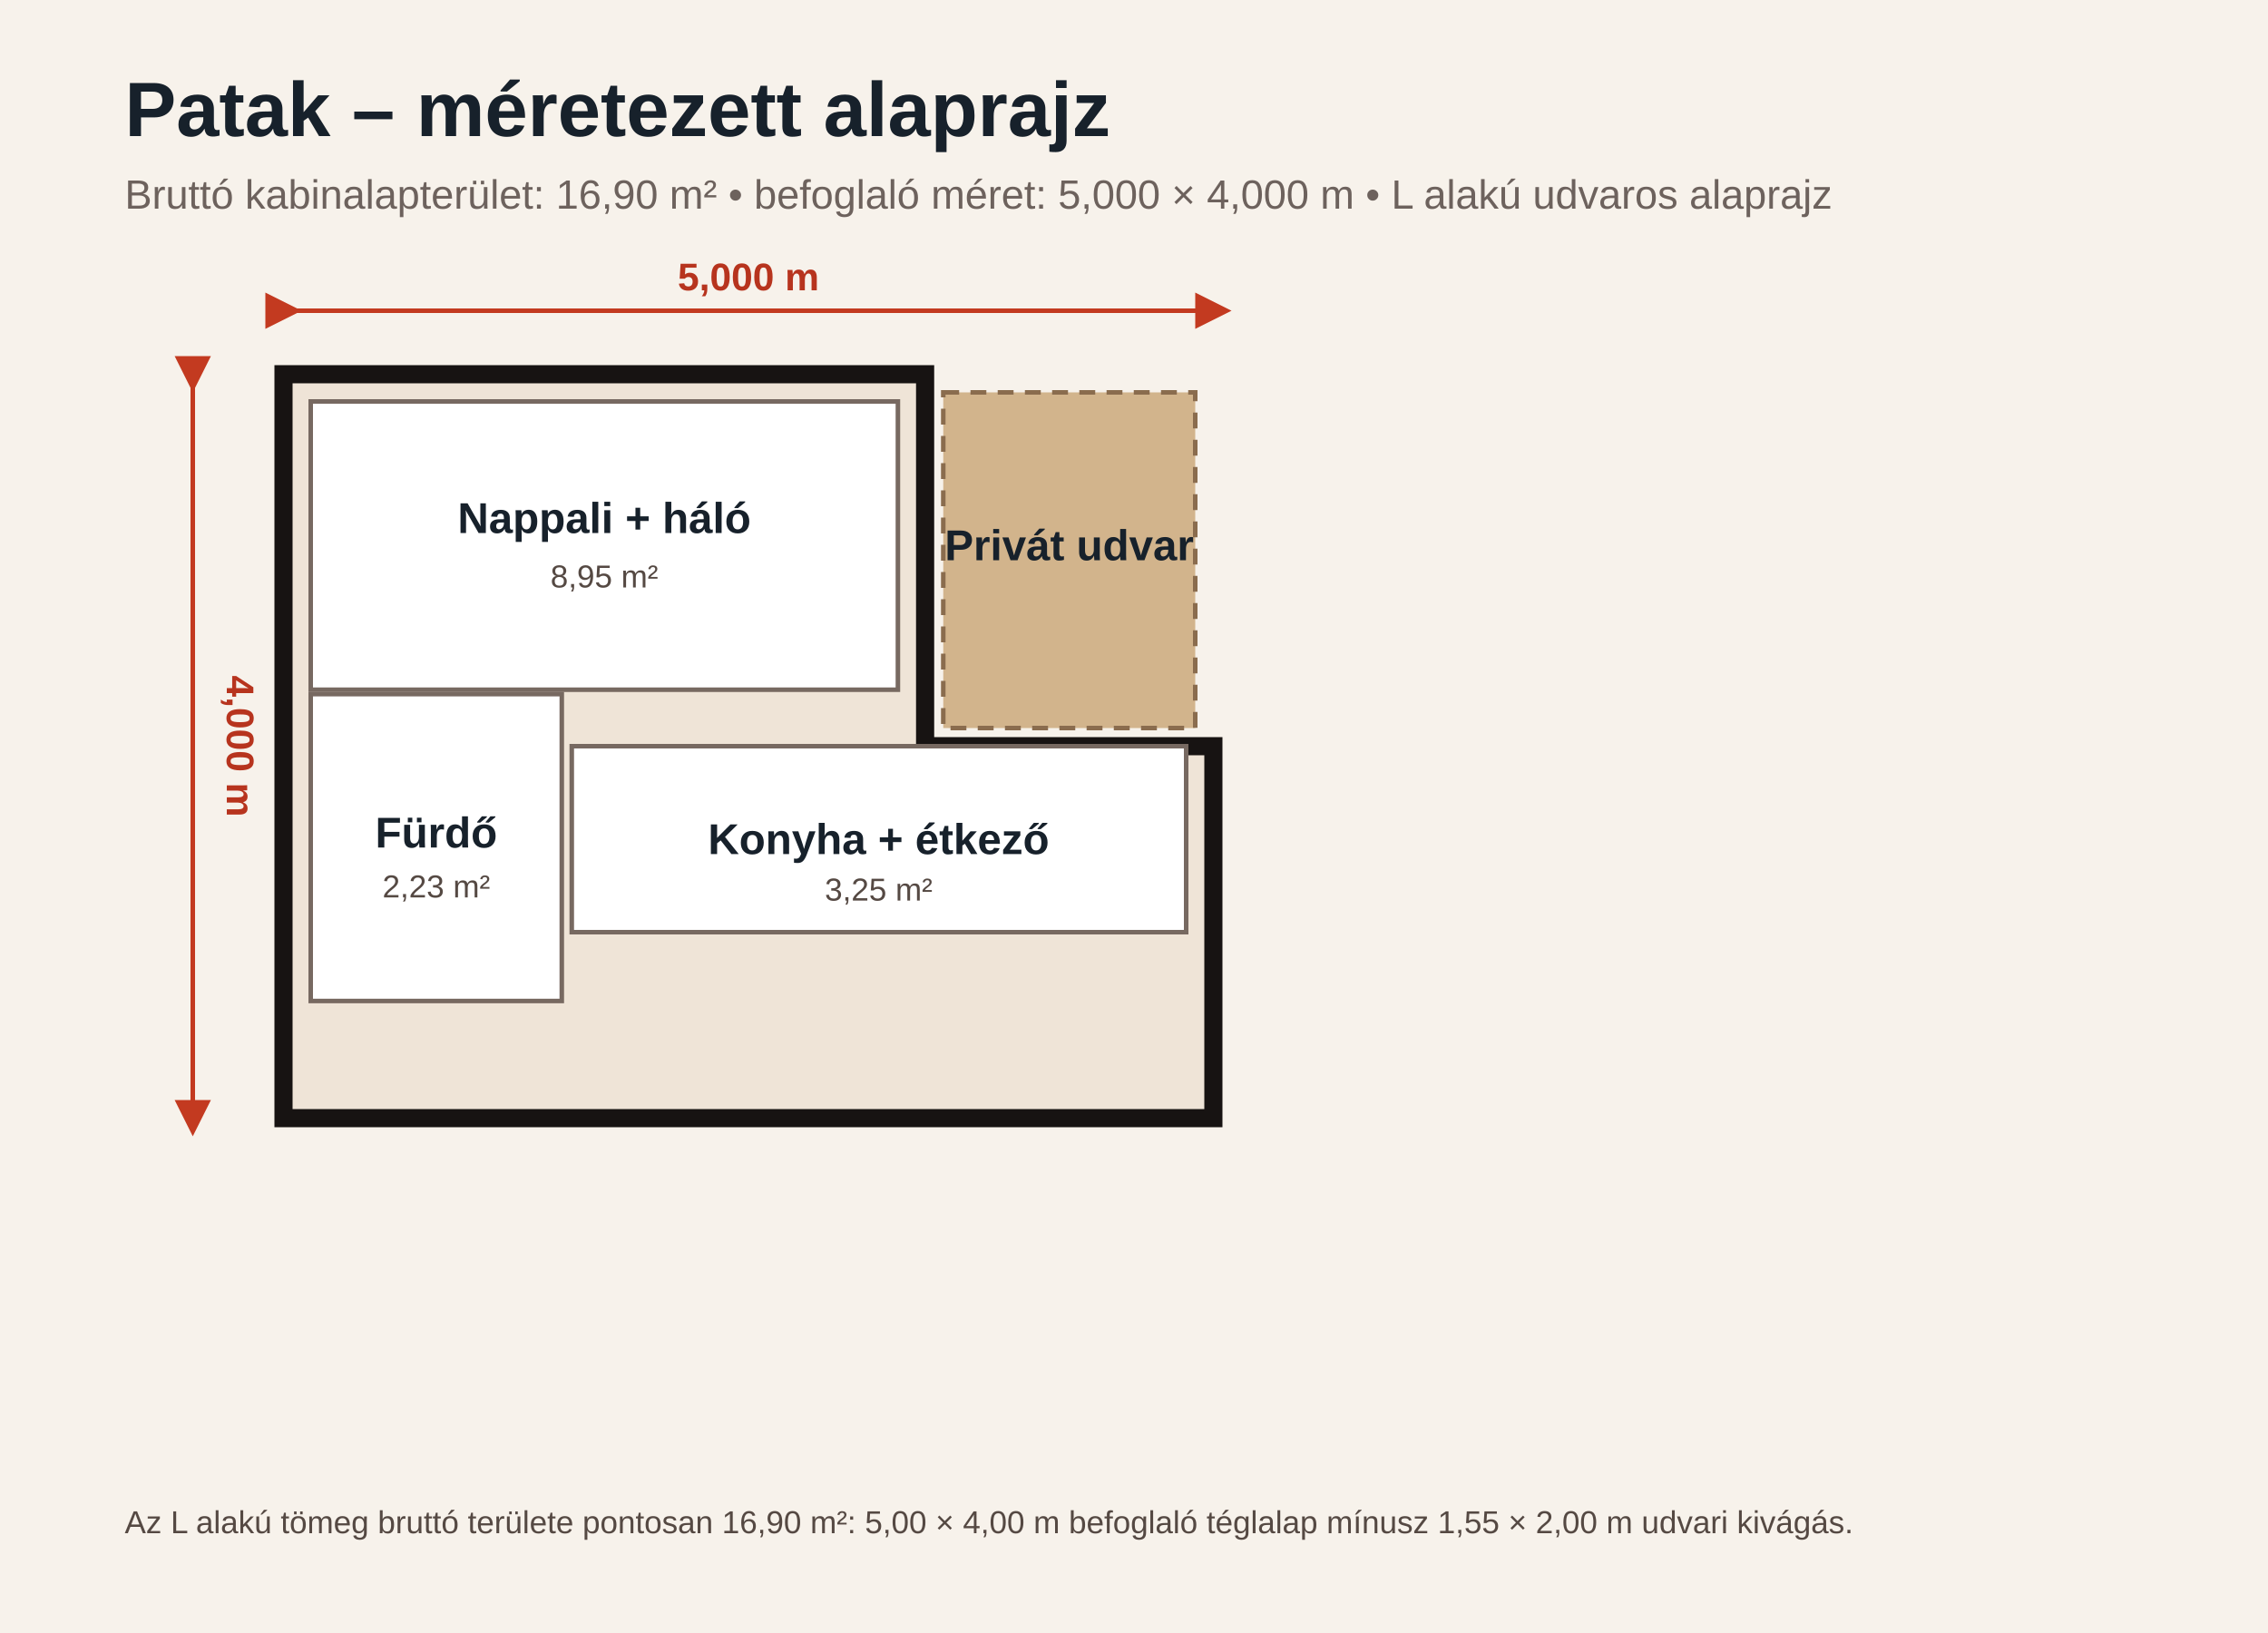
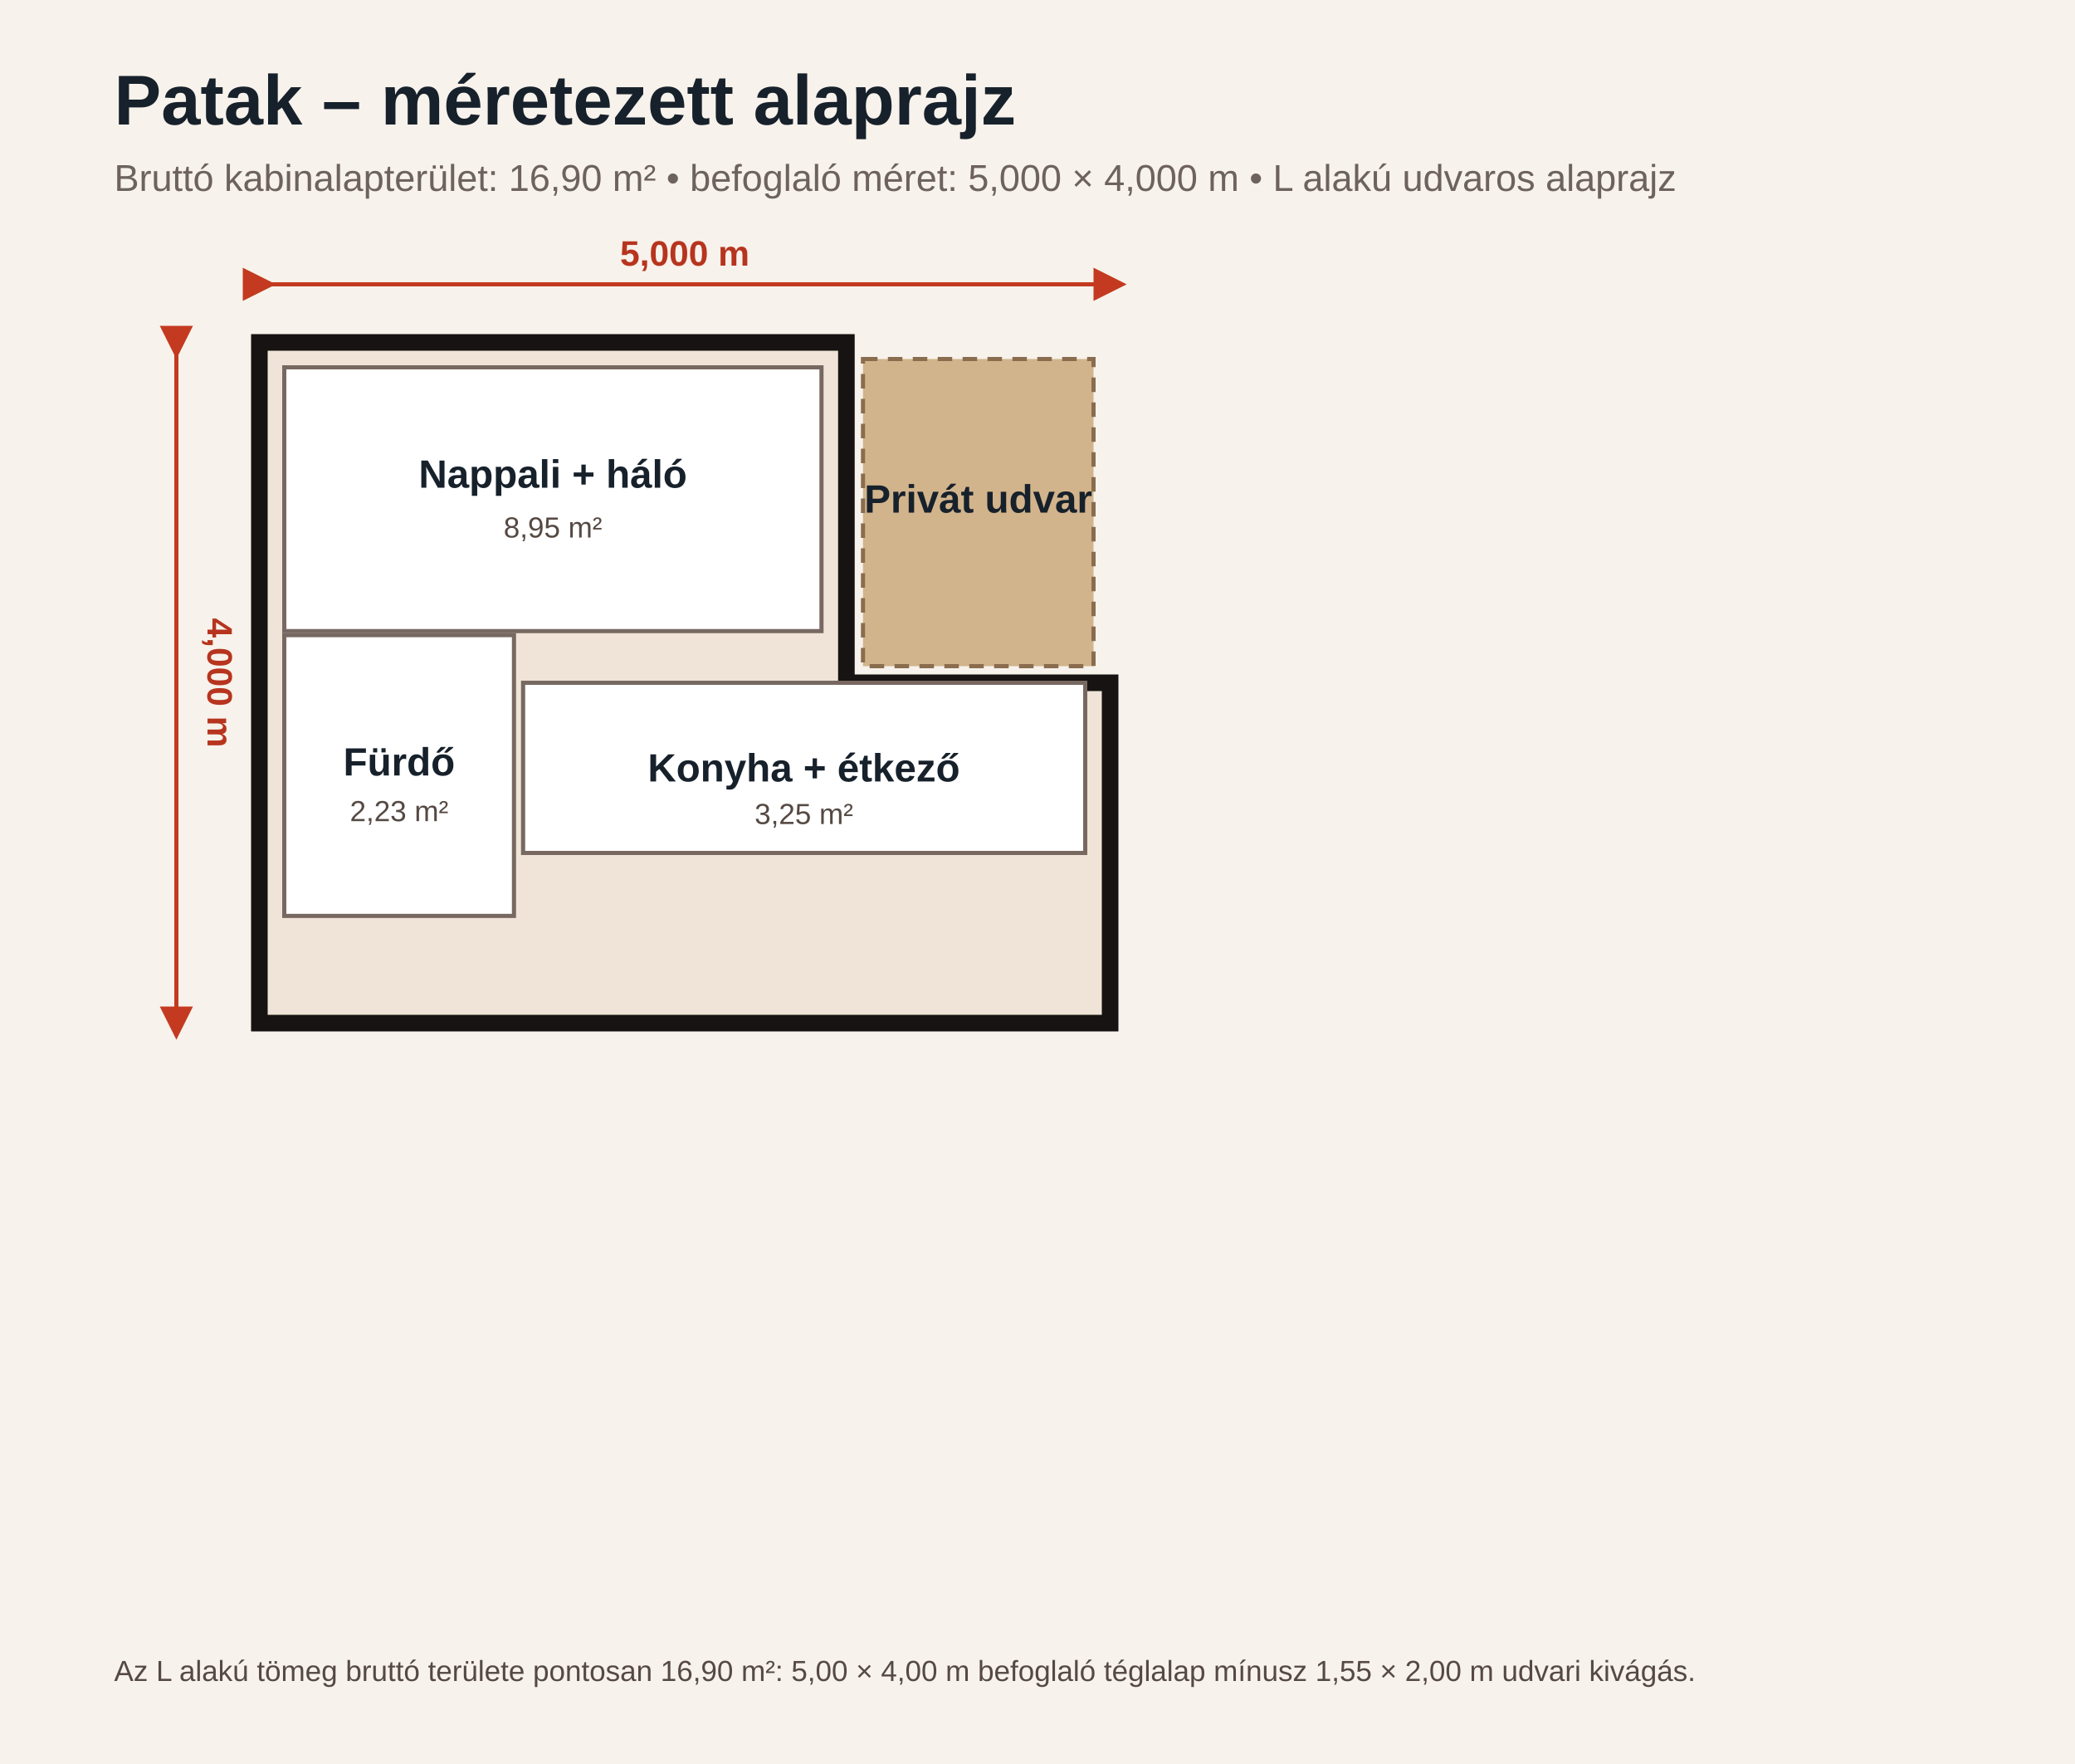
- <svg xmlns="http://www.w3.org/2000/svg" width="1000" height="720" viewBox="0 0 1000 720">
+ <svg xmlns="http://www.w3.org/2000/svg" width="1000" height="850" viewBox="0 0 1000 850">
  <style>
text{font-family:Arial,Helvetica,sans-serif;fill:#17212b} .t{font-size:34px;font-weight:800} .s{font-size:18px;fill:#6d625d}
.wall{fill:#efe4d7;stroke:#171312;stroke-width:8} .room{fill:#fff;stroke:#776961;stroke-width:2}
.dim{stroke:#c33a20;stroke-width:2;marker-start:url(#a);marker-end:url(#a)} .dtext{font-size:17px;font-weight:700;fill:#b7341e}
.label{font-size:19px;font-weight:800} .small{font-size:14px;fill:#554943} .furn{fill:#d7c2ac;stroke:#806852;stroke-width:1.5}
.terrace{fill:#d2b48c;stroke:#8a6c4e;stroke-width:2;stroke-dasharray:7 5} .sauna{fill:#b98455;stroke:#6f4728;stroke-width:3}
</style>
  <defs>
    <marker id="a" markerWidth="8" markerHeight="8" refX="4" refY="4" orient="auto">
      <path d="M8 4L0 0L0 8Z" fill="#c33a20" />
    </marker>
  </defs>
-   <rect width="1000" height="720" fill="#f7f2eb" />
+   <rect width="1000" height="850" fill="#f7f2eb" />
  <text x="55" y="60" class="t">Patak – méretezett alaprajz</text>
  <text x="55" y="92" class="s">Bruttó kabinalapterület: 16,90 m² • befoglaló méret: 5,000 × 4,000 m • L alakú udvaros alaprajz</text>
  <polygon points="125,165 407.9,165 407.9,329.0 535.0,329.0 535.0,493.0 125,493.0" class="wall" />
  <rect x="137" y="177" width="258.9" height="127.1" class="room" />
  <text x="266.45" y="235" text-anchor="middle" class="label">Nappali + háló</text>
  <text x="266.45" y="259" text-anchor="middle" class="small">8,95 m²</text>
  <rect x="137" y="306.04" width="110.7" height="135.3" class="room" />
  <text x="192.35" y="373.69" text-anchor="middle" class="label">Fürdő</text>
  <text x="192.35" y="395.69" text-anchor="middle" class="small">2,23 m²</text>
  <rect x="252.1" y="329.0" width="270.9" height="82.0" class="room" />
  <text x="387.4" y="376.56" text-anchor="middle" class="label">Konyha + étkező</text>
  <text x="387.4" y="397.06" text-anchor="middle" class="small">3,25 m²</text>
  <rect x="415.9" y="173" width="111.1" height="148.0" class="terrace" />
  <text x="471.45" y="247.0" text-anchor="middle" class="label">Privát udvar</text>
  <line x1="125" y1="137" x2="535.0" y2="137" class="dim" />
  <text x="330.0" y="128" text-anchor="middle" class="dtext">5,000 m</text>
  <line x1="85" y1="165" x2="85" y2="493.0" class="dim" />
  <text x="100" y="329.0" transform="rotate(90 100 329.0)" text-anchor="middle" class="dtext">4,000 m</text>
-   <text x="55" y="676" class="small">Az L alakú tömeg bruttó területe pontosan 16,90 m²: 5,00 × 4,00 m befoglaló téglalap mínusz 1,55 × 2,00 m udvari kivágás.</text>
+   <text x="55" y="810" class="small">Az L alakú tömeg bruttó területe pontosan 16,90 m²: 5,00 × 4,00 m befoglaló téglalap mínusz 1,55 × 2,00 m udvari kivágás.</text>
</svg>
